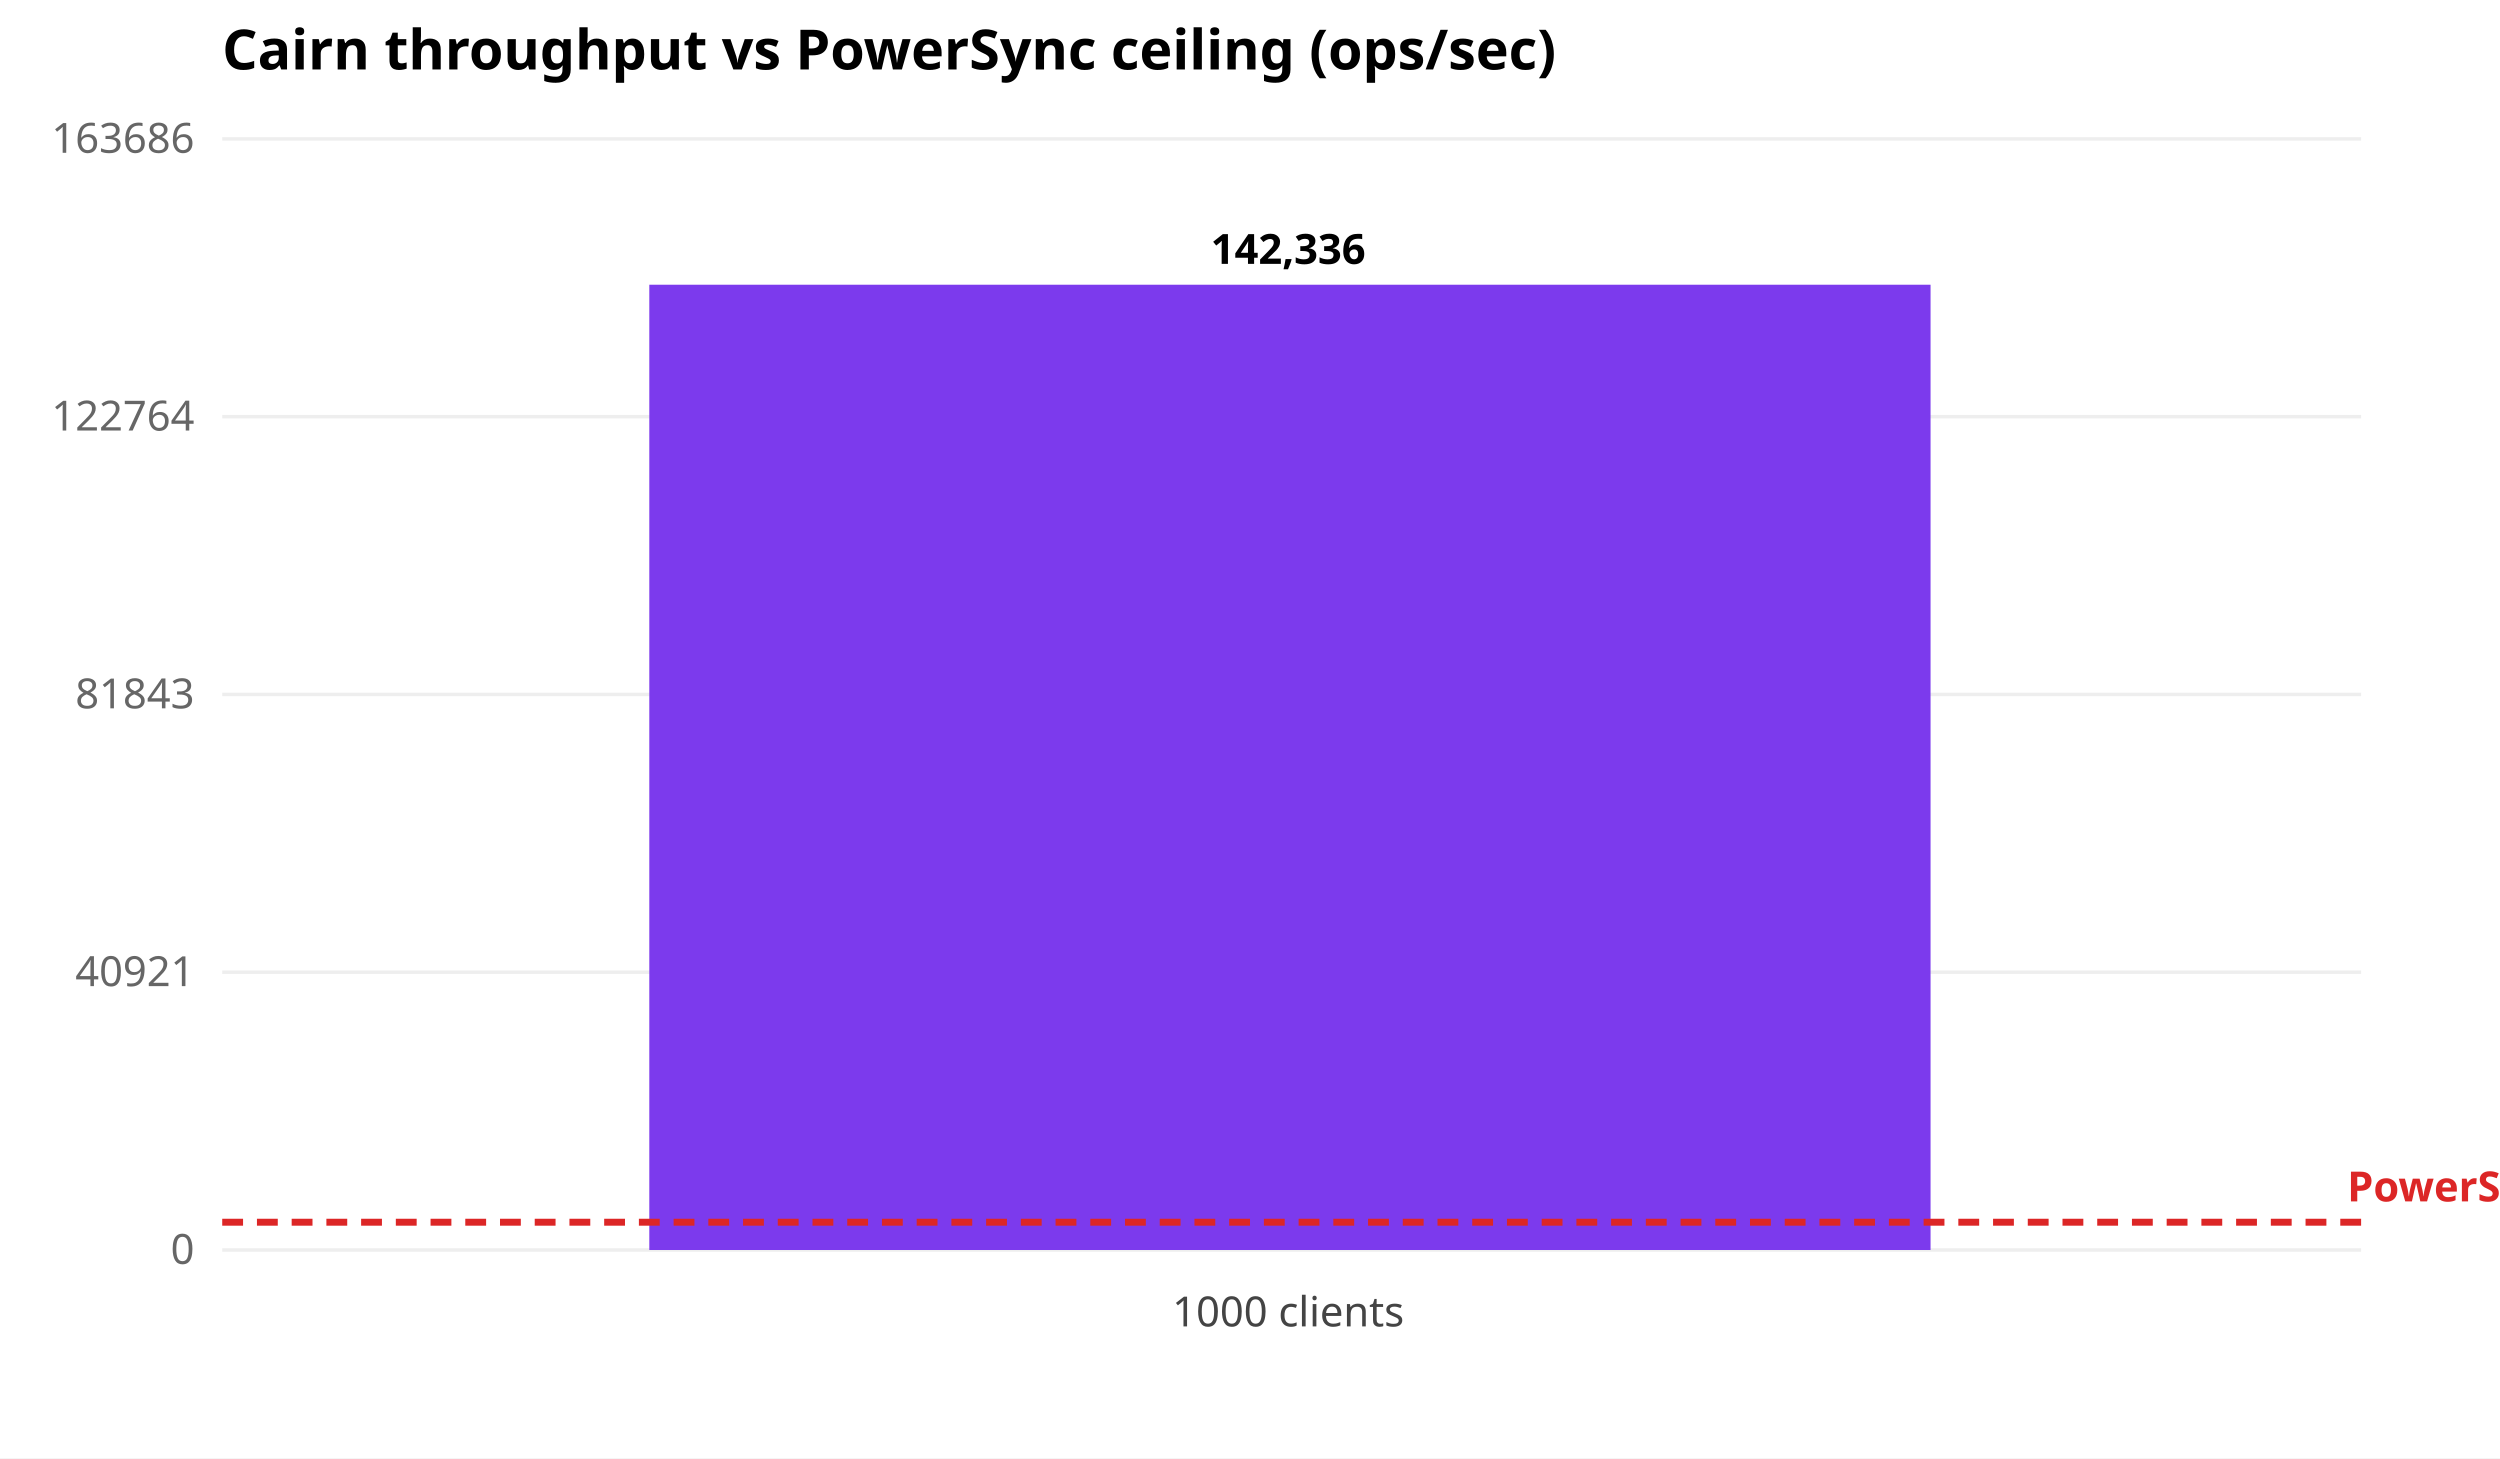
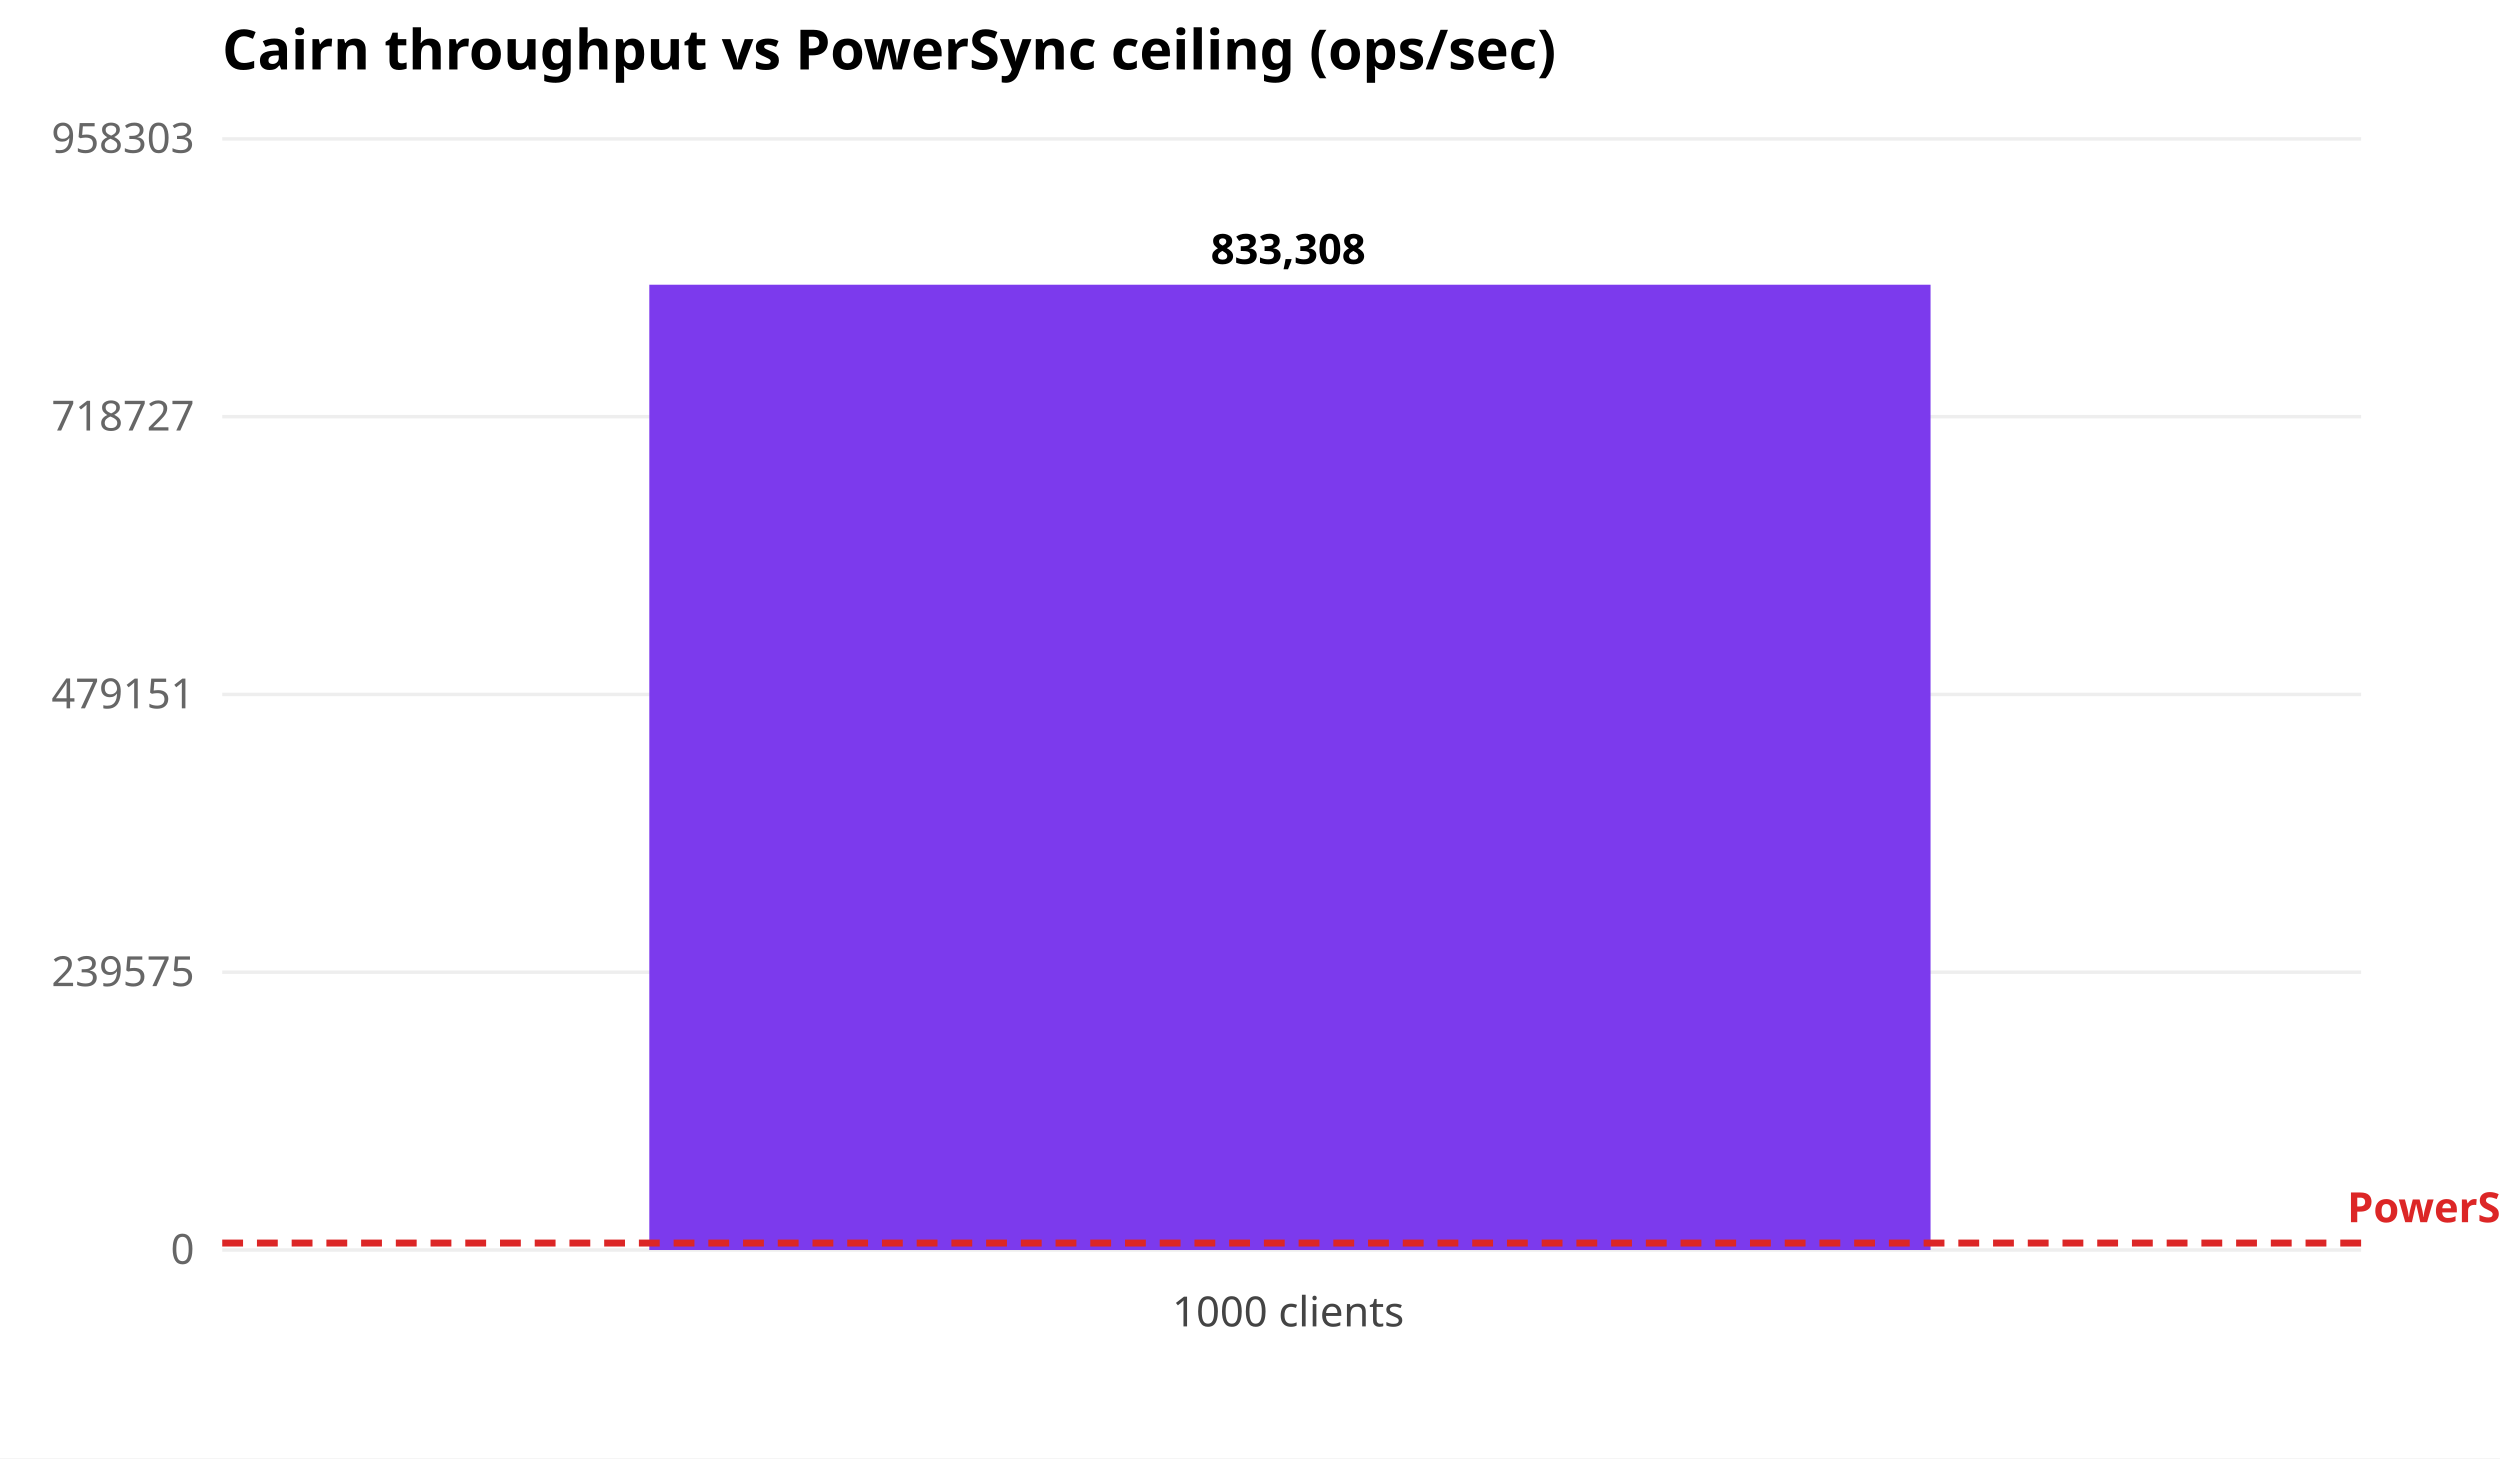
<svg xmlns="http://www.w3.org/2000/svg" width="720" height="420" font-family="sans-serif" font-size="12">
  <rect width="100%" height="100%" fill="white" />
  <text x="64" y="20" font-size="16" font-weight="bold">Cairn throughput vs PowerSync ceiling (ops/sec)</text>
  <line x1="64" y1="360" x2="680" y2="360" stroke="#eee" />
  <text x="56" y="364" text-anchor="end" fill="#666">0</text>
  <line x1="64" y1="280" x2="680" y2="280" stroke="#eee" />
-   <text x="56" y="284" text-anchor="end" fill="#666">40921</text>
+   <text x="56" y="284" text-anchor="end" fill="#666">239575</text>
  <line x1="64" y1="200" x2="680" y2="200" stroke="#eee" />
-   <text x="56" y="204" text-anchor="end" fill="#666">81843</text>
+   <text x="56" y="204" text-anchor="end" fill="#666">479151</text>
  <line x1="64" y1="120" x2="680" y2="120" stroke="#eee" />
-   <text x="56" y="124" text-anchor="end" fill="#666">122764</text>
+   <text x="56" y="124" text-anchor="end" fill="#666">718727</text>
  <line x1="64" y1="40" x2="680" y2="40" stroke="#eee" />
-   <text x="56" y="44" text-anchor="end" fill="#666">163686</text>
+   <text x="56" y="44" text-anchor="end" fill="#666">958303</text>
  <rect x="187" y="82" width="369" height="278" fill="#7c3aed" />
-   <text x="371" y="76" text-anchor="middle" font-weight="bold">142,336</text>
+   <text x="371" y="76" text-anchor="middle" font-weight="bold">833,308</text>
  <text x="371" y="382" text-anchor="middle" fill="#444">1000 clients</text>
-   <line x1="64" y1="352" x2="680" y2="352" stroke="#dc2626" stroke-width="2" stroke-dasharray="6,4" />
-   <text x="676" y="346" fill="#dc2626" font-weight="bold">PowerSync ceiling ~4000 ops/sec</text>
+   <line x1="64" y1="358" x2="680" y2="358" stroke="#dc2626" stroke-width="2" stroke-dasharray="6,4" />
+   <text x="676" y="352" fill="#dc2626" font-weight="bold">PowerSync ceiling ~4000 ops/sec</text>
</svg>
